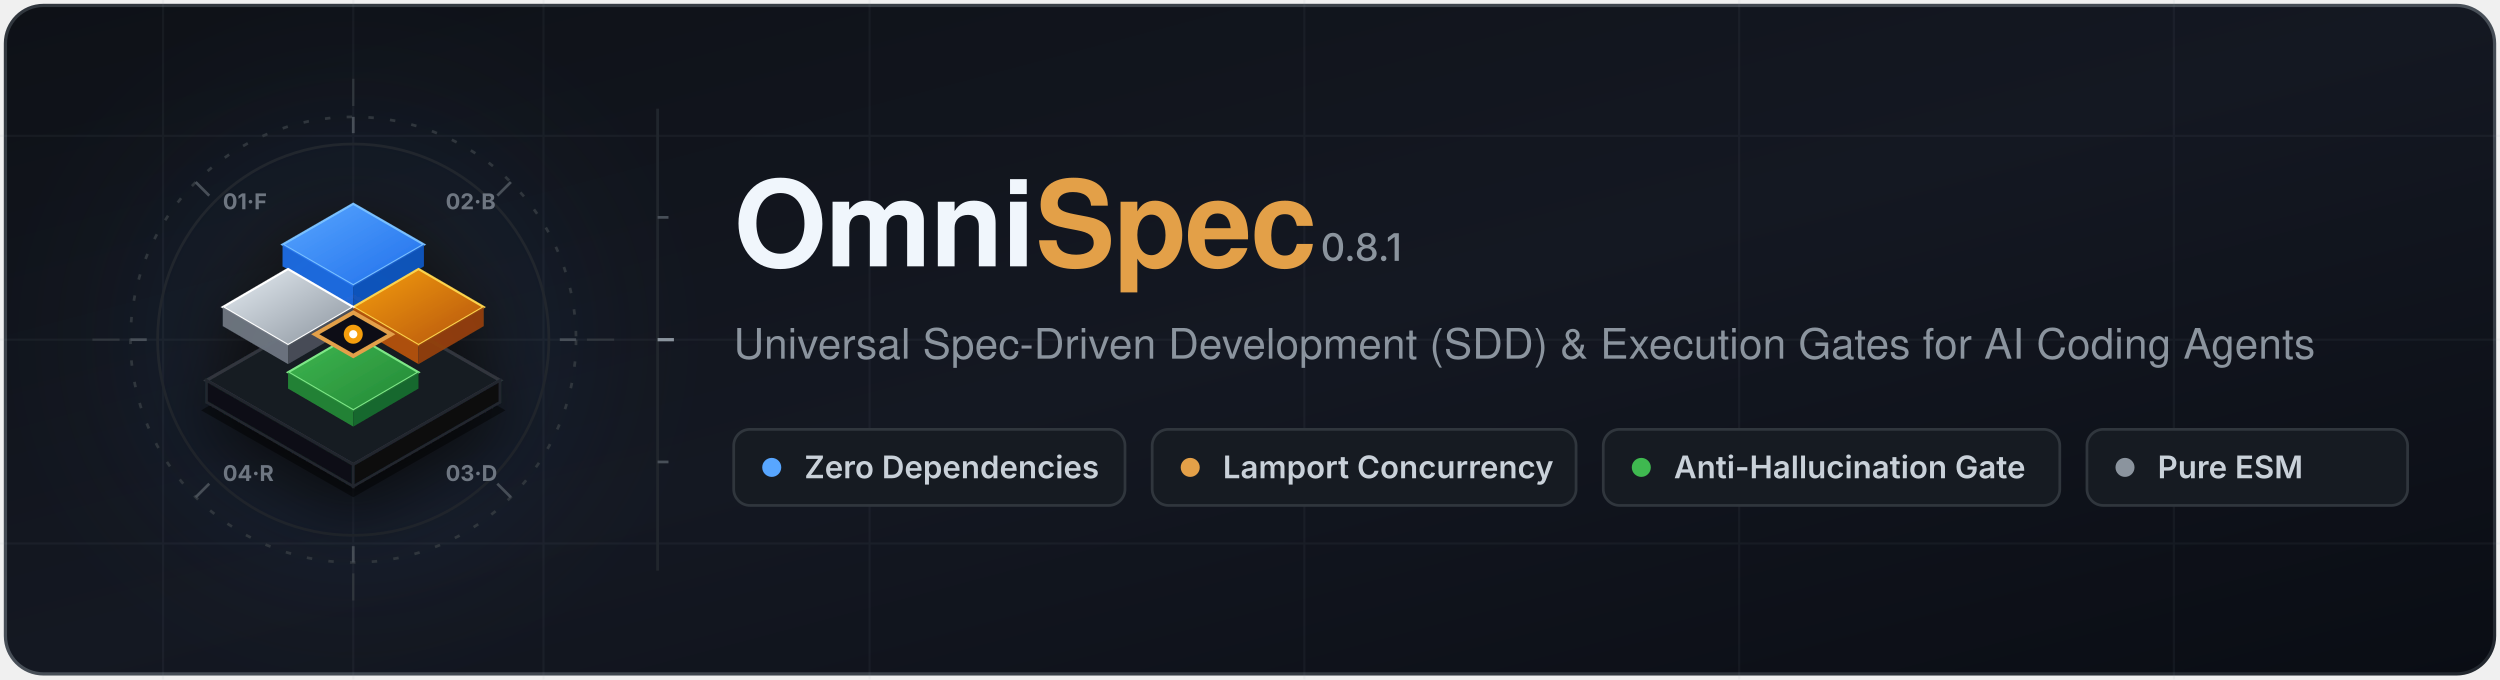
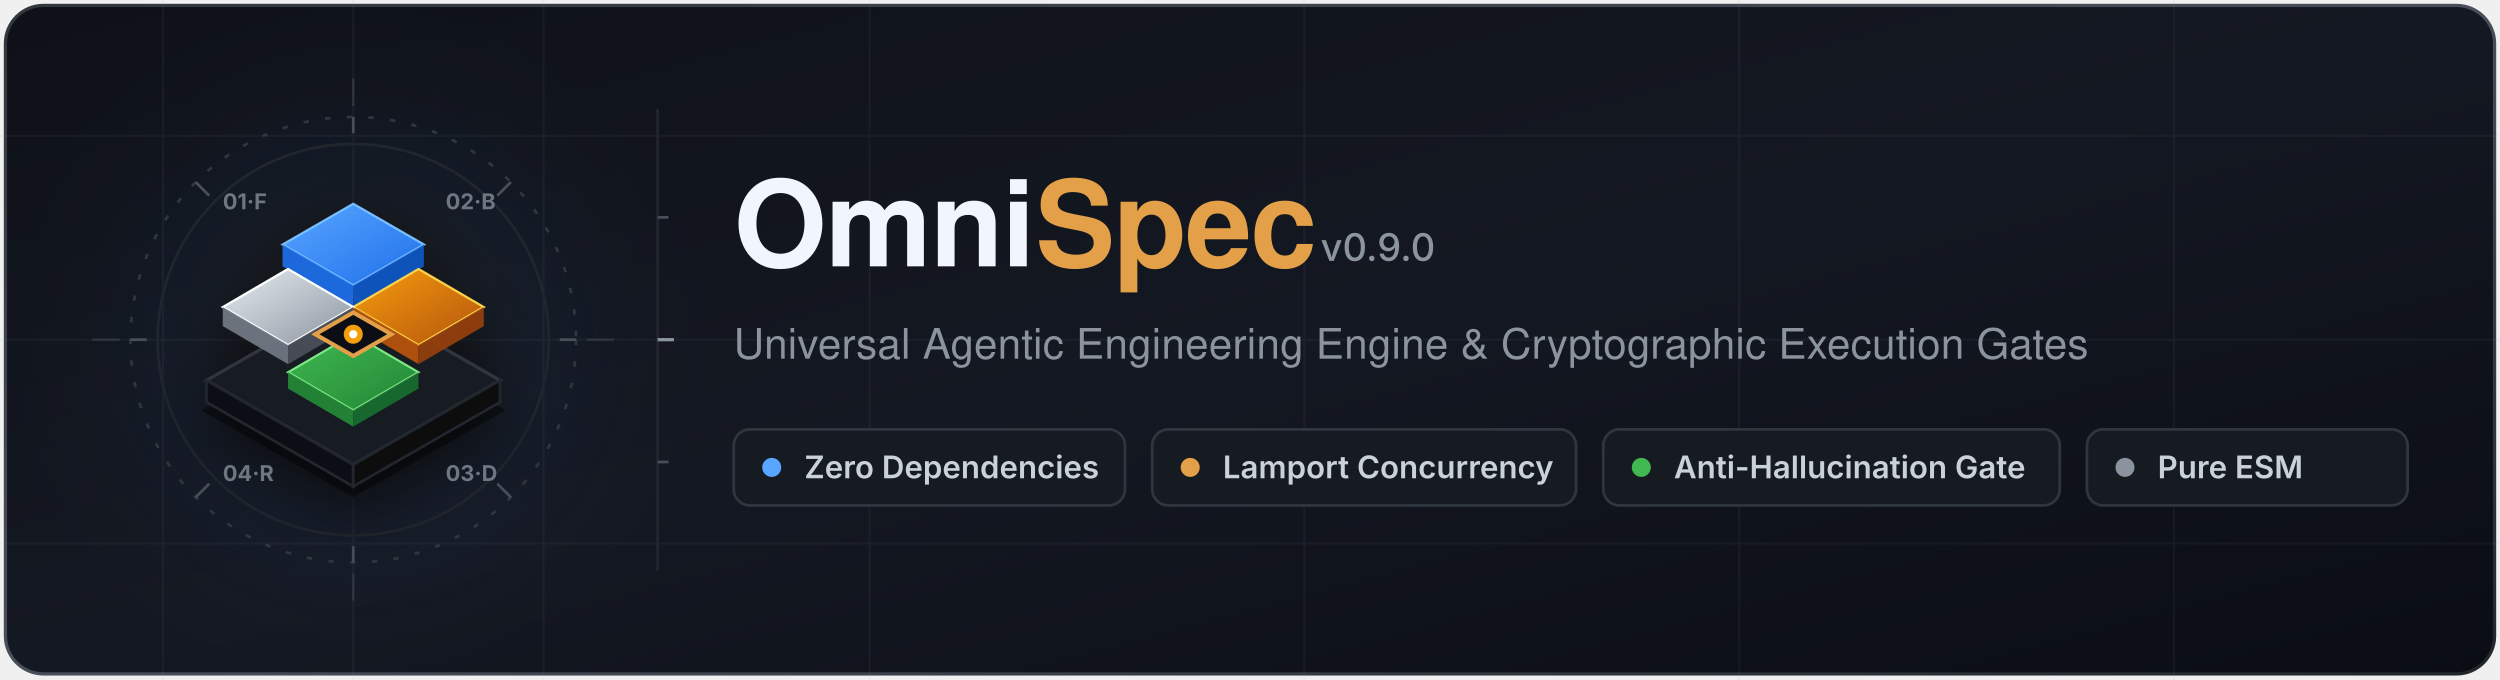
<svg xmlns="http://www.w3.org/2000/svg" viewBox="0 0 920 250" width="100%" height="250" fill="none">
  <defs>
    <linearGradient id="obsidian-bg" x1="0%" y1="0%" x2="100%" y2="100%">
      <stop offset="0%" stop-color="#0E1117" />
      <stop offset="50%" stop-color="#141822" />
      <stop offset="100%" stop-color="#0A0D14" />
    </linearGradient>
    <linearGradient id="border-line" x1="0%" y1="0%" x2="100%" y2="100%">
      <stop offset="0%" stop-color="#30363D" />
      <stop offset="50%" stop-color="#484F58" />
      <stop offset="100%" stop-color="#21262D" />
    </linearGradient>
    <linearGradient id="copper-amber" x1="0%" y1="0%" x2="100%" y2="100%">
      <stop offset="0%" stop-color="#F59E0B" />
      <stop offset="100%" stop-color="#B45309" />
    </linearGradient>
    <linearGradient id="slate-steel" x1="0%" y1="0%" x2="100%" y2="100%">
      <stop offset="0%" stop-color="#58A6FF" />
      <stop offset="100%" stop-color="#1F6FEB" />
    </linearGradient>
    <linearGradient id="sage-olive" x1="0%" y1="0%" x2="100%" y2="100%">
      <stop offset="0%" stop-color="#3FB950" />
      <stop offset="100%" stop-color="#238636" />
    </linearGradient>
    <linearGradient id="titanium-lead" x1="0%" y1="0%" x2="100%" y2="100%">
      <stop offset="0%" stop-color="#E6EDF3" />
      <stop offset="100%" stop-color="#8B949E" />
    </linearGradient>
    <radialGradient id="warm-ambient" cx="130" cy="125" r="140" gradientUnits="userSpaceOnUse">
      <stop offset="0%" stop-color="#F59E0B" stop-opacity="0.08" />
      <stop offset="50%" stop-color="#58A6FF" stop-opacity="0.04" />
      <stop offset="100%" stop-color="#0E1117" stop-opacity="0" />
    </radialGradient>
    <filter id="plinth-shadow" x="-30%" y="-30%" width="160%" height="160%">
      <feDropShadow dx="0" dy="8" stdDeviation="12" flood-color="#000000" flood-opacity="0.6" />
    </filter>
  </defs>
  <rect x="2" y="2" width="916" height="246" rx="14" fill="url(#obsidian-bg)" stroke="url(#border-line)" stroke-width="1.2" />
  <rect x="2" y="2" width="916" height="246" rx="14" fill="url(#warm-ambient)" />
  <g opacity="0.07" stroke="#8B949E" stroke-width="0.8">
    <line x1="60" y1="0" x2="60" y2="250" />
    <line x1="130" y1="0" x2="130" y2="250" />
    <line x1="200" y1="0" x2="200" y2="250" />
    <line x1="320" y1="0" x2="320" y2="250" />
    <line x1="480" y1="0" x2="480" y2="250" />
    <line x1="640" y1="0" x2="640" y2="250" />
    <line x1="800" y1="0" x2="800" y2="250" />
    <line x1="0" y1="50" x2="920" y2="50" />
    <line x1="0" y1="125" x2="920" y2="125" />
    <line x1="0" y1="200" x2="920" y2="200" />
  </g>
  <g transform="translate(130, 125)">
    <circle cx="0" cy="0" r="82" fill="none" stroke="#30363D" stroke-width="1" stroke-dasharray="2,6" />
    <circle cx="0" cy="0" r="72" fill="none" stroke="#21262D" stroke-width="1" />
    <g stroke="#484F58" stroke-width="1">
      <line x1="0" y1="-82" x2="0" y2="-76" />
      <line x1="0" y1="82" x2="0" y2="76" />
      <line x1="-82" y1="0" x2="-76" y2="0" />
      <line x1="82" y1="0" x2="76" y2="0" />
      <line x1="58" y1="-58" x2="53" y2="-53" />
      <line x1="-58" y1="-58" x2="-53" y2="-53" />
      <line x1="58" y1="58" x2="53" y2="53" />
      <line x1="-58" y1="58" x2="-53" y2="53" />
    </g>
    <g stroke="#30363D" stroke-width="0.8">
      <line x1="-96" y1="0" x2="-86" y2="0" />
      <line x1="86" y1="0" x2="96" y2="0" />
      <line x1="0" y1="-96" x2="0" y2="-86" />
      <line x1="0" y1="86" x2="0" y2="96" />
    </g>
    <g filter="url(#plinth-shadow)">
      <polygon points="0,58 56,26 0,-6 -56,26" fill="#000000" opacity="0.45" />
      <polygon points="0,-16 54,15 0,46 -54,15" fill="#161B22" stroke="#30363D" stroke-width="1.2" />
      <polygon points="-54,15 0,46 0,54 -54,23" fill="#0D1117" stroke="#21262D" stroke-width="1" />
      <polygon points="0,46 54,15 54,23 0,54" fill="#090C10" stroke="#21262D" stroke-width="1" />
      <g transform="translate(0, -18)">
        <polygon points="0,-32 26,-17 0,-2 -26,-17" fill="url(#slate-steel)" stroke="#79C0FF" stroke-width="0.8" />
        <polygon points="-26,-17 0,-2 0,6 -26,-9" fill="#1F6FEB" opacity="0.9" />
        <polygon points="0,-2 26,-17 26,-9 0,6" fill="#1158C7" opacity="0.9" />
      </g>
      <g transform="translate(24, -4)">
        <polygon points="0,-22 24,-8 0,6 -24,-8" fill="url(#copper-amber)" stroke="#FCD34D" stroke-width="0.8" />
        <polygon points="-24,-8 0,6 0,13 -24,-1" fill="#B45309" opacity="0.95" />
        <polygon points="0,6 24,-8 24,-1 0,13" fill="#92400E" opacity="0.95" />
      </g>
      <g transform="translate(0, 10)">
        <polygon points="0,-12 24,2 0,16 -24,2" fill="url(#sage-olive)" stroke="#7EE787" stroke-width="0.8" />
        <polygon points="-24,2 0,16 0,22 -24,8" fill="#238636" opacity="0.95" />
        <polygon points="0,16 24,2 24,8 0,22" fill="#196C2E" opacity="0.95" />
      </g>
      <g transform="translate(-24, -4)">
        <polygon points="0,-22 24,-8 0,6 -24,-8" fill="url(#titanium-lead)" stroke="#FFFFFF" stroke-width="0.8" />
        <polygon points="-24,-8 0,6 0,13 -24,-1" fill="#6E7681" opacity="0.95" />
        <polygon points="0,6 24,-8 24,-1 0,13" fill="#484F58" opacity="0.95" />
      </g>
      <polygon points="0,-10 14,-2 0,6 -14,-2" fill="#0D1117" stroke="#E3A048" stroke-width="1.5" />
      <circle cx="0" cy="-2" r="3.5" fill="#F59E0B" />
      <circle cx="0" cy="-2" r="1.5" fill="#FFFFFF" />
    </g>
    <text x="-48" y="-48" font-family="-apple-system, BlinkMacSystemFont, 'SF Mono', monospace" font-size="8" font-weight="700" fill="#6E7681">01·F</text>
    <text x="34" y="-48" font-family="-apple-system, BlinkMacSystemFont, 'SF Mono', monospace" font-size="8" font-weight="700" fill="#6E7681">02·B</text>
    <text x="34" y="52" font-family="-apple-system, BlinkMacSystemFont, 'SF Mono', monospace" font-size="8" font-weight="700" fill="#6E7681">03·D</text>
    <text x="-48" y="52" font-family="-apple-system, BlinkMacSystemFont, 'SF Mono', monospace" font-size="8" font-weight="700" fill="#6E7681">04·R</text>
  </g>
  <line x1="242" y1="40" x2="242" y2="210" stroke="#21262D" stroke-width="1" />
  <line x1="242" y1="80" x2="246" y2="80" stroke="#484F58" stroke-width="1" />
  <line x1="242" y1="125" x2="248" y2="125" stroke="#8B949E" stroke-width="1.2" />
  <line x1="242" y1="170" x2="246" y2="170" stroke="#484F58" stroke-width="1" />
  <g transform="translate(270, 56)">
    <g>
      <text x="0" y="42" font-family="-apple-system, BlinkMacSystemFont, 'Segoe UI', Helvetica, Arial, sans-serif" font-size="44" font-weight="800" letter-spacing="-0.5" fill="#F0F6FC">
        Omni<tspan fill="#E3A048">Spec</tspan>
      </text>
-       <text x="216" y="40" font-family="-apple-system, BlinkMacSystemFont, 'SF Mono', monospace" font-size="14" font-weight="500" fill="#8B949E">0.8.1</text>
+       <text x="216" y="40" font-family="-apple-system, BlinkMacSystemFont, 'SF Mono', monospace" font-size="14" font-weight="500" fill="#8B949E">v0.9.0</text>
    </g>
    <text x="0" y="76" font-family="-apple-system, BlinkMacSystemFont, 'Segoe UI', Helvetica, Arial, sans-serif" font-size="15.5" font-weight="450" fill="#8B949E" letter-spacing="0.1">
-       Universal Spec-Driven Development (SDD) &amp; Execution Gates for AI Coding Agents
+       Universal Agentic Engineering Engine &amp; Cryptographic Execution Gates
    </text>
    <g transform="translate(0, 102)">
      <g>
        <rect x="0" y="0" width="144" height="28" rx="6" fill="#161B22" stroke="#30363D" stroke-width="1" />
        <circle cx="14" cy="14" r="3.5" fill="#58A6FF" />
        <text x="26" y="18" font-family="-apple-system, BlinkMacSystemFont, 'Segoe UI', sans-serif" font-size="11.5" font-weight="600" fill="#C9D1D9">Zero Dependencies</text>
      </g>
      <g transform="translate(154, 0)">
        <rect x="0" y="0" width="156" height="28" rx="6" fill="#161B22" stroke="#30363D" stroke-width="1" />
        <circle cx="14" cy="14" r="3.5" fill="#E3A048" />
        <text x="26" y="18" font-family="-apple-system, BlinkMacSystemFont, 'Segoe UI', sans-serif" font-size="11.5" font-weight="600" fill="#C9D1D9">Lamport Concurrency</text>
      </g>
      <g transform="translate(320, 0)">
        <rect x="0" y="0" width="168" height="28" rx="6" fill="#161B22" stroke="#30363D" stroke-width="1" />
        <circle cx="14" cy="14" r="3.5" fill="#3FB950" />
        <text x="26" y="18" font-family="-apple-system, BlinkMacSystemFont, 'Segoe UI', sans-serif" font-size="11.5" font-weight="600" fill="#C9D1D9">Anti-Hallucination Gate</text>
      </g>
      <g transform="translate(498, 0)">
        <rect x="0" y="0" width="118" height="28" rx="6" fill="#161B22" stroke="#30363D" stroke-width="1" />
        <circle cx="14" cy="14" r="3.5" fill="#8B949E" />
        <text x="26" y="18" font-family="-apple-system, BlinkMacSystemFont, 'Segoe UI', sans-serif" font-size="11.5" font-weight="600" fill="#C9D1D9">Pure ESM</text>
      </g>
    </g>
  </g>
</svg>
